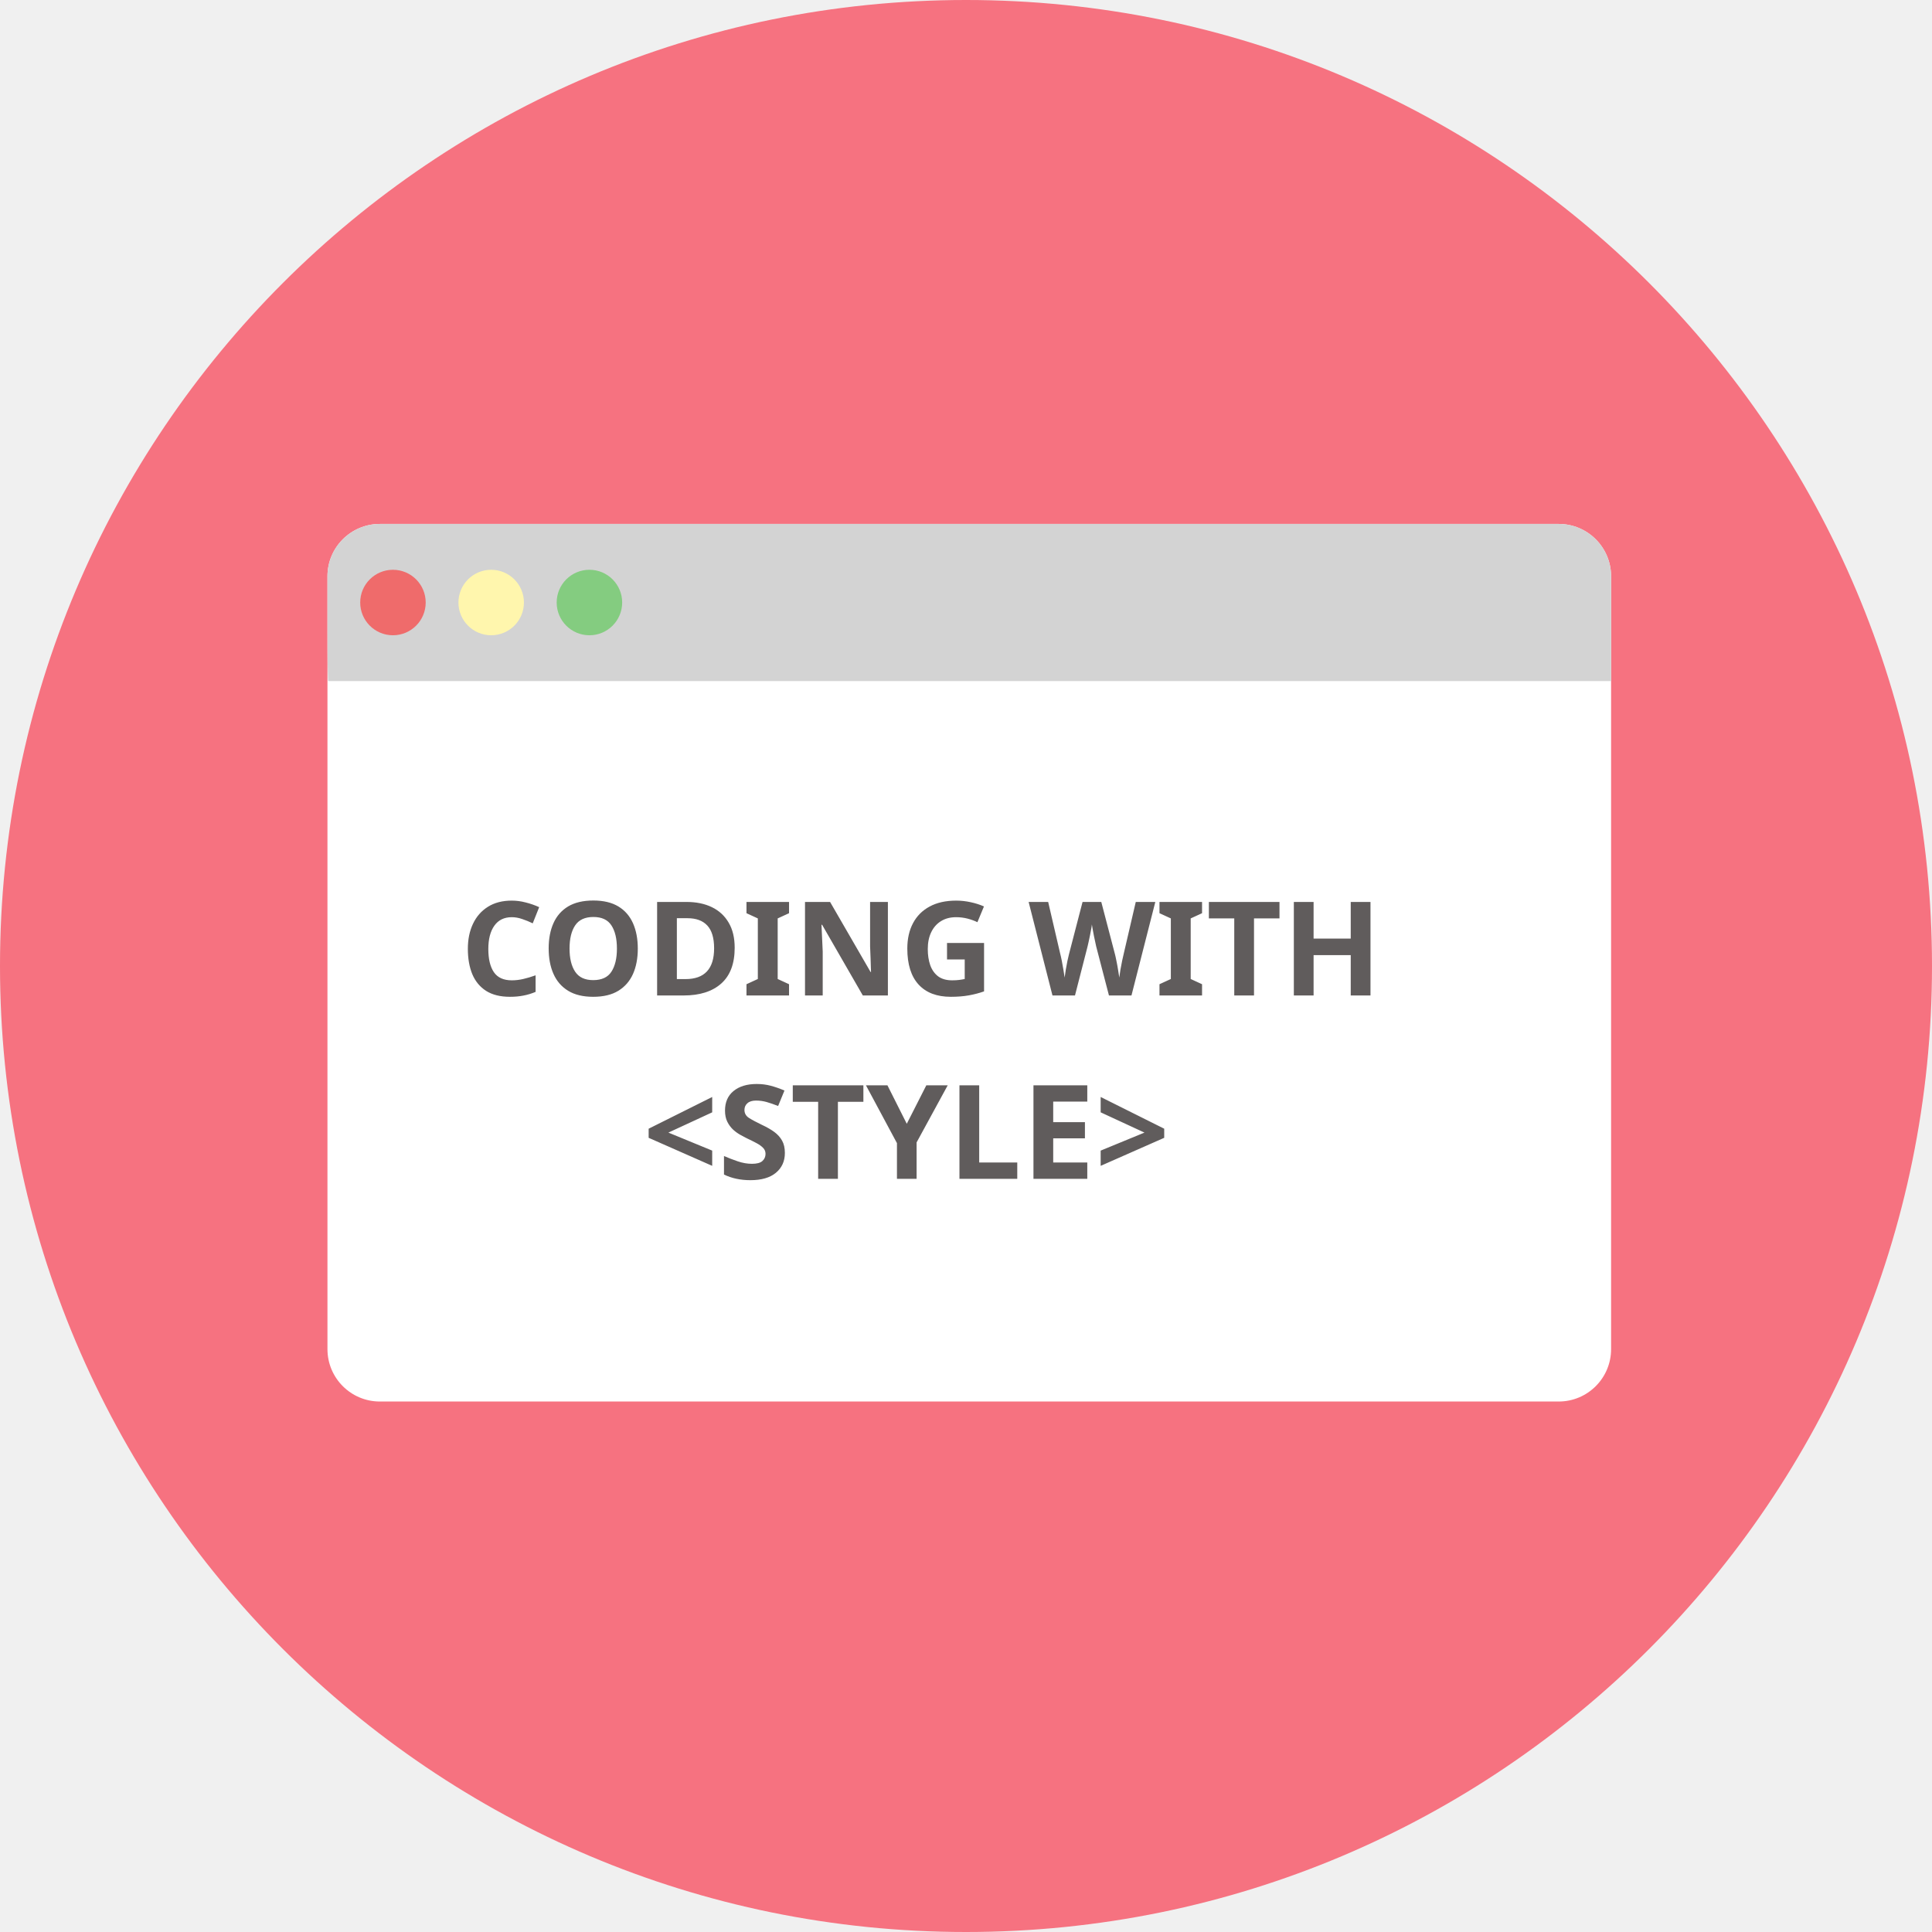
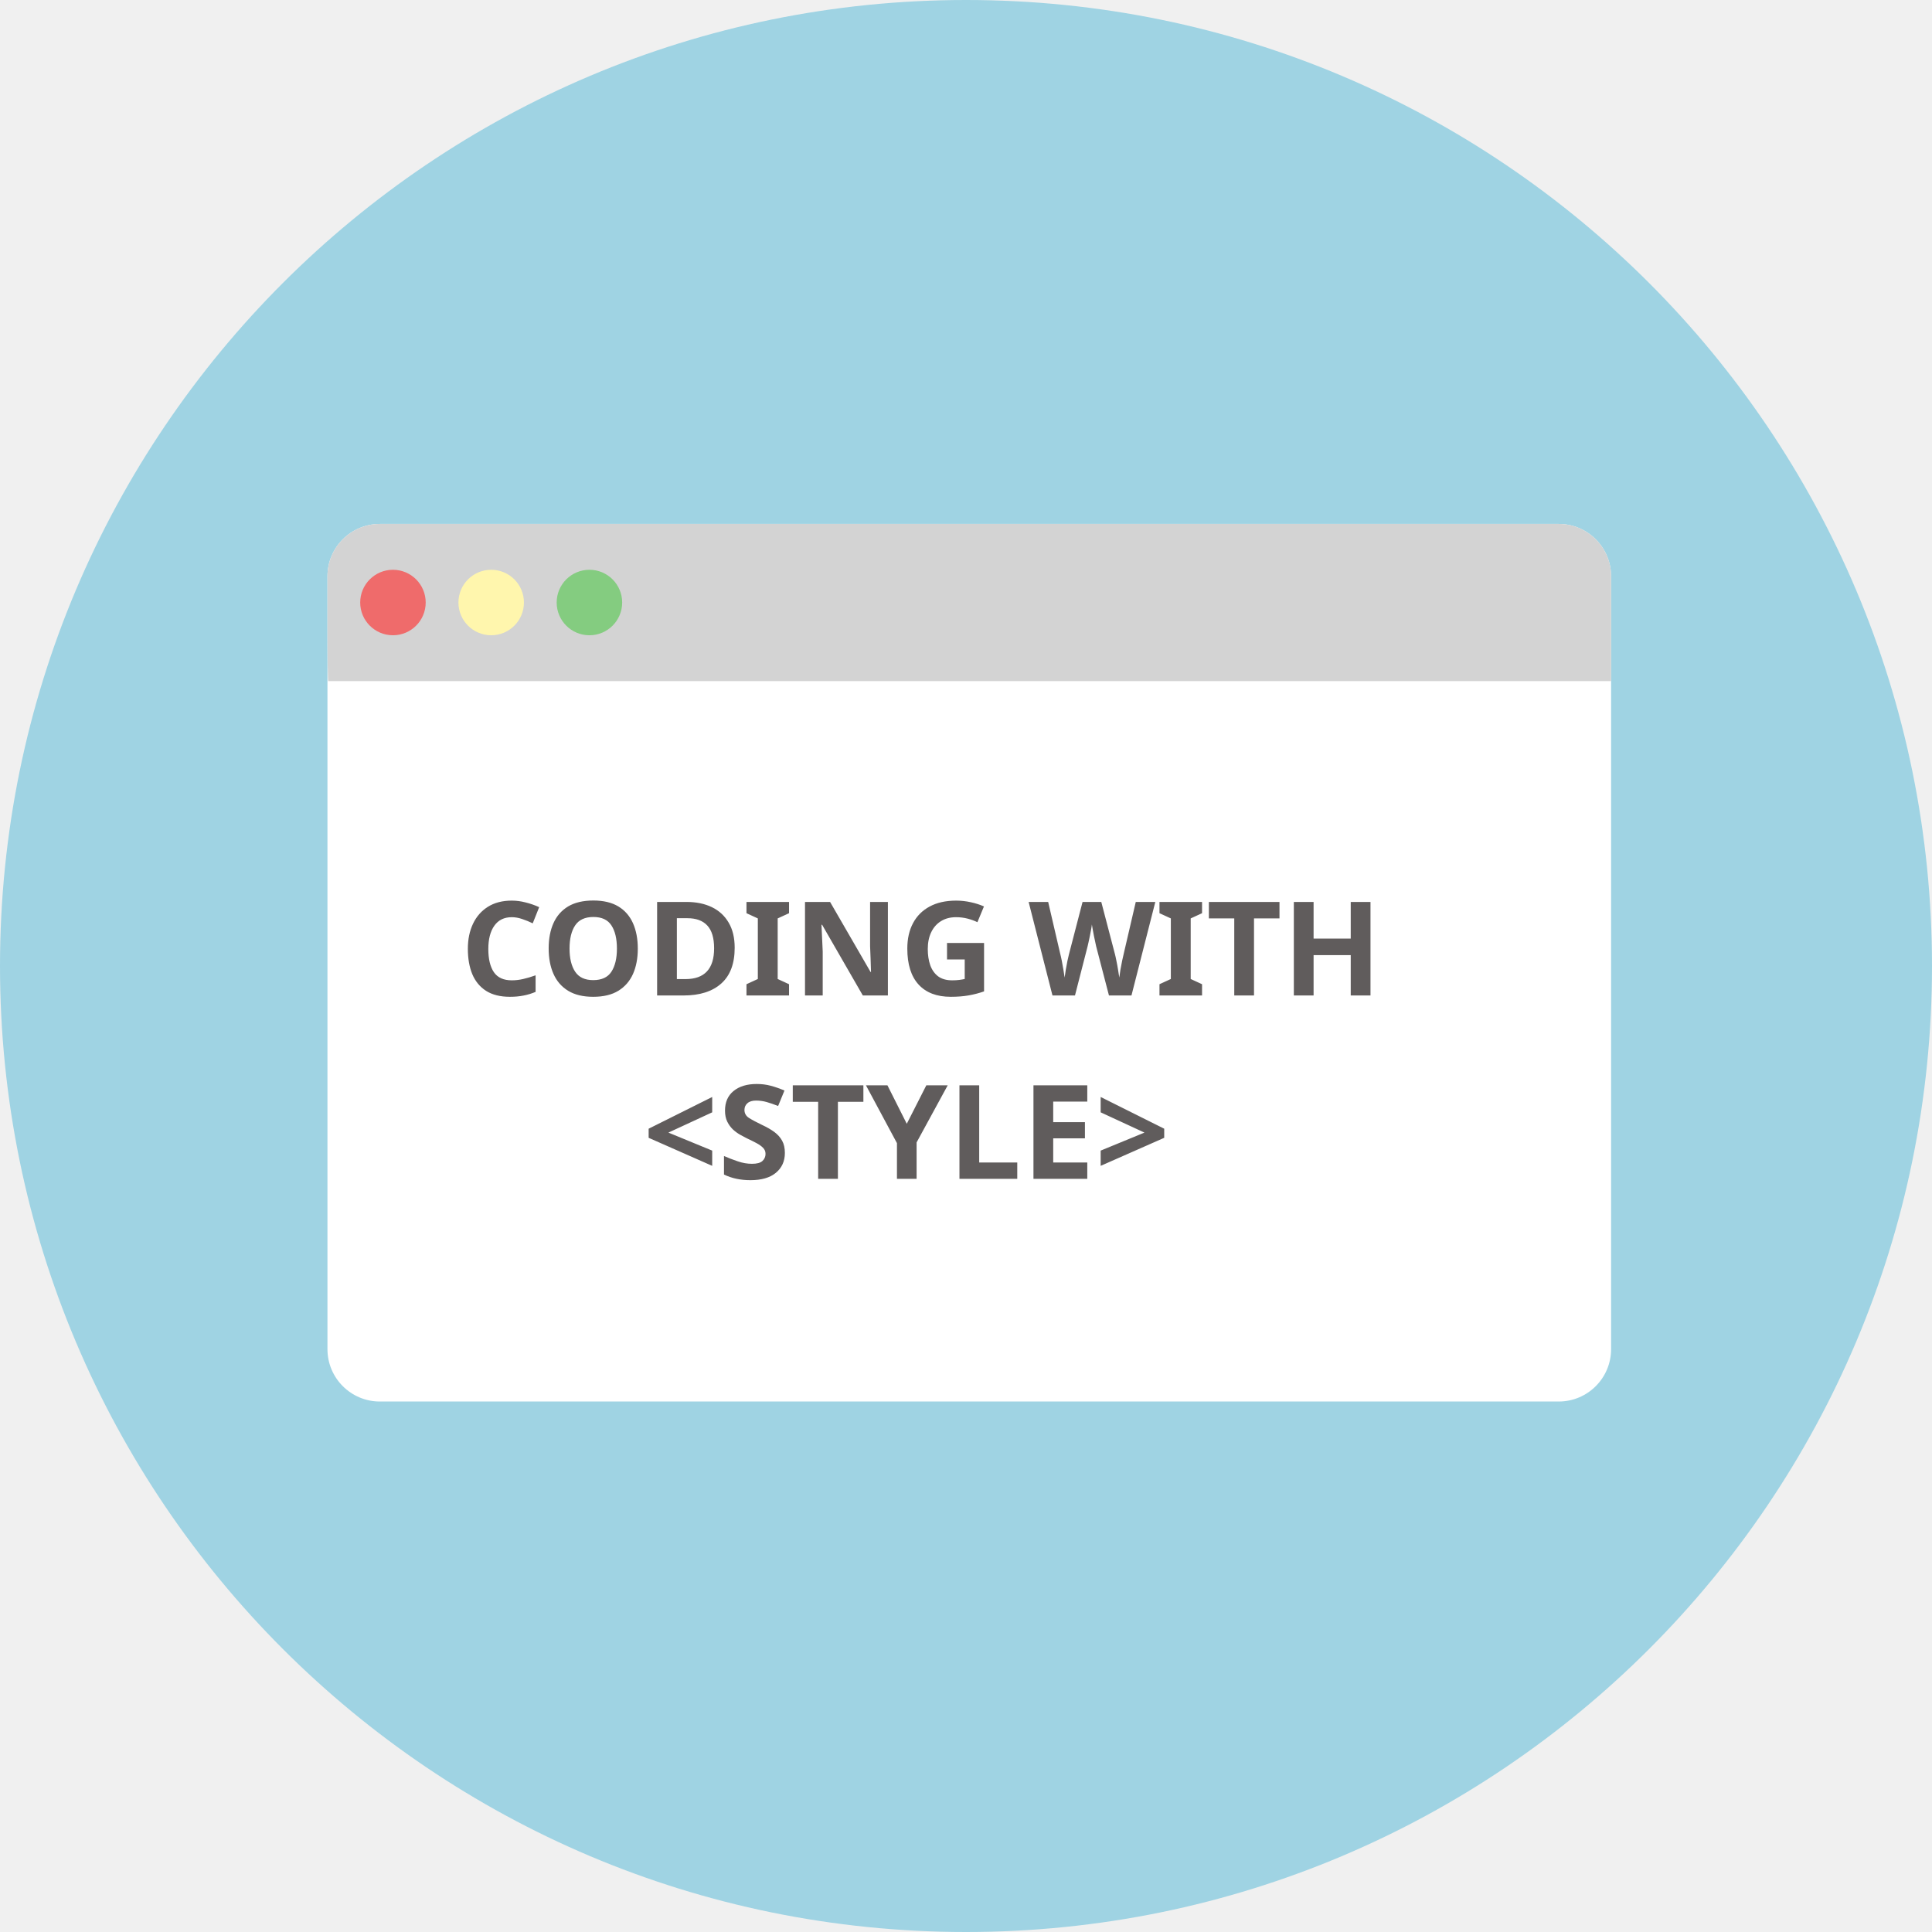
<svg xmlns="http://www.w3.org/2000/svg" width="295px" height="295px" viewBox="0 0 295 295" version="1.1">
  <defs />
  <g id="Page-1" stroke="none" stroke-width="1" fill="none" fill-rule="evenodd">
    <g id="Group">
-       <circle id="Oval" fill="#F67280" cx="147.5" cy="147.5" r="147.5" />
+       <circle id="Oval" fill="#9FD3E3" cx="147.5" cy="147.5" r="147.5" />
      <rect id="Rectangle" fill="#FFFFFF" x="50" y="80" width="196" height="134" rx="8" />
      <path d="M50,87.992 C50,83.578 53.59,80 58.003,80 L237.997,80 C242.417,80 246,83.58 246,87.992 L246,96.008 C246,100.422 246,104 246,104 L246,104 L90.128,104 L50.12,104 C50.054,104 50,100.42 50,96.008 L50,87.992 Z" id="Rectangle" fill="#D3D3D3" />
      <circle id="Oval-2" fill="#EF6B6B" cx="60" cy="92" r="5" />
      <circle id="Oval-2" fill="#FFF6AD" cx="75" cy="92" r="5" />
      <circle id="Oval-2" fill="#84CC80" cx="90" cy="92" r="5" />
      <text id="CODING-WITH-&lt;STYLE&gt;" font-family="Arial-Black, Arial Black" font-size="20" font-weight="700" fill="#605C5C">
        <tspan x="70.283" y="152">CODING WITH</tspan>
        <tspan x="98.184" y="180">&lt;STYLE&gt;</tspan>
      </text>
    </g>
  </g>
</svg>
